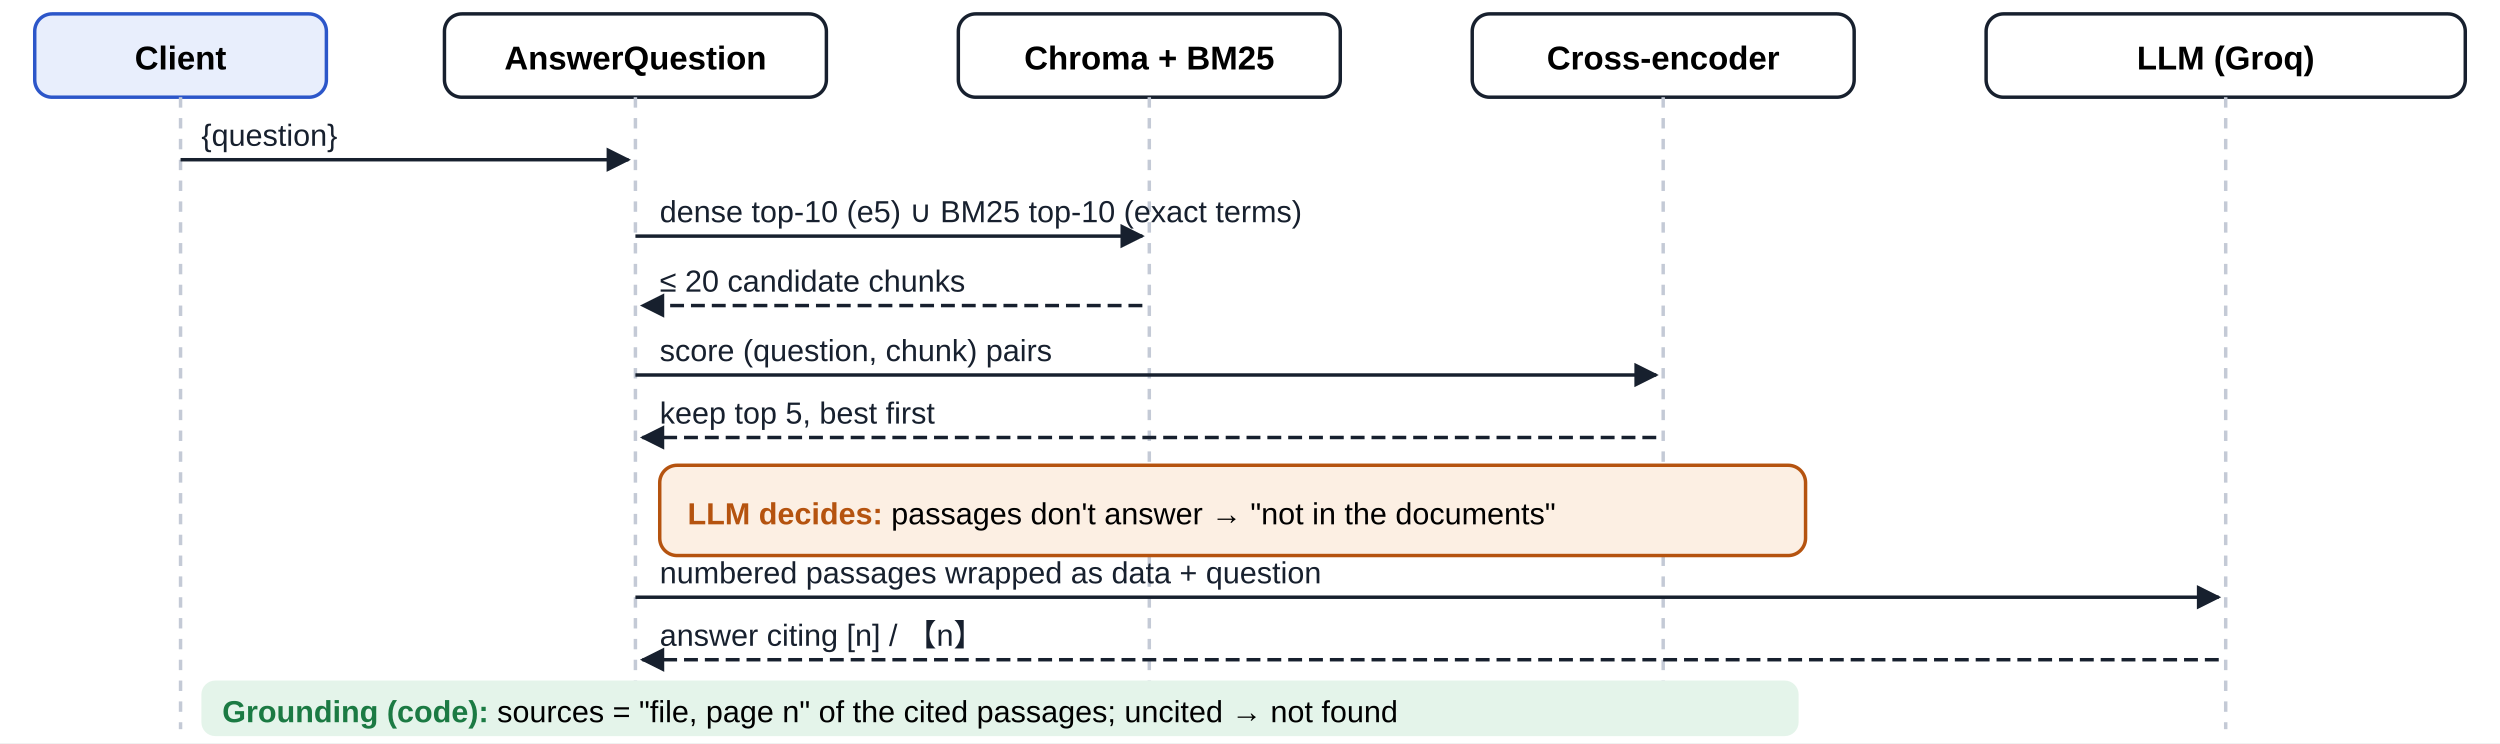
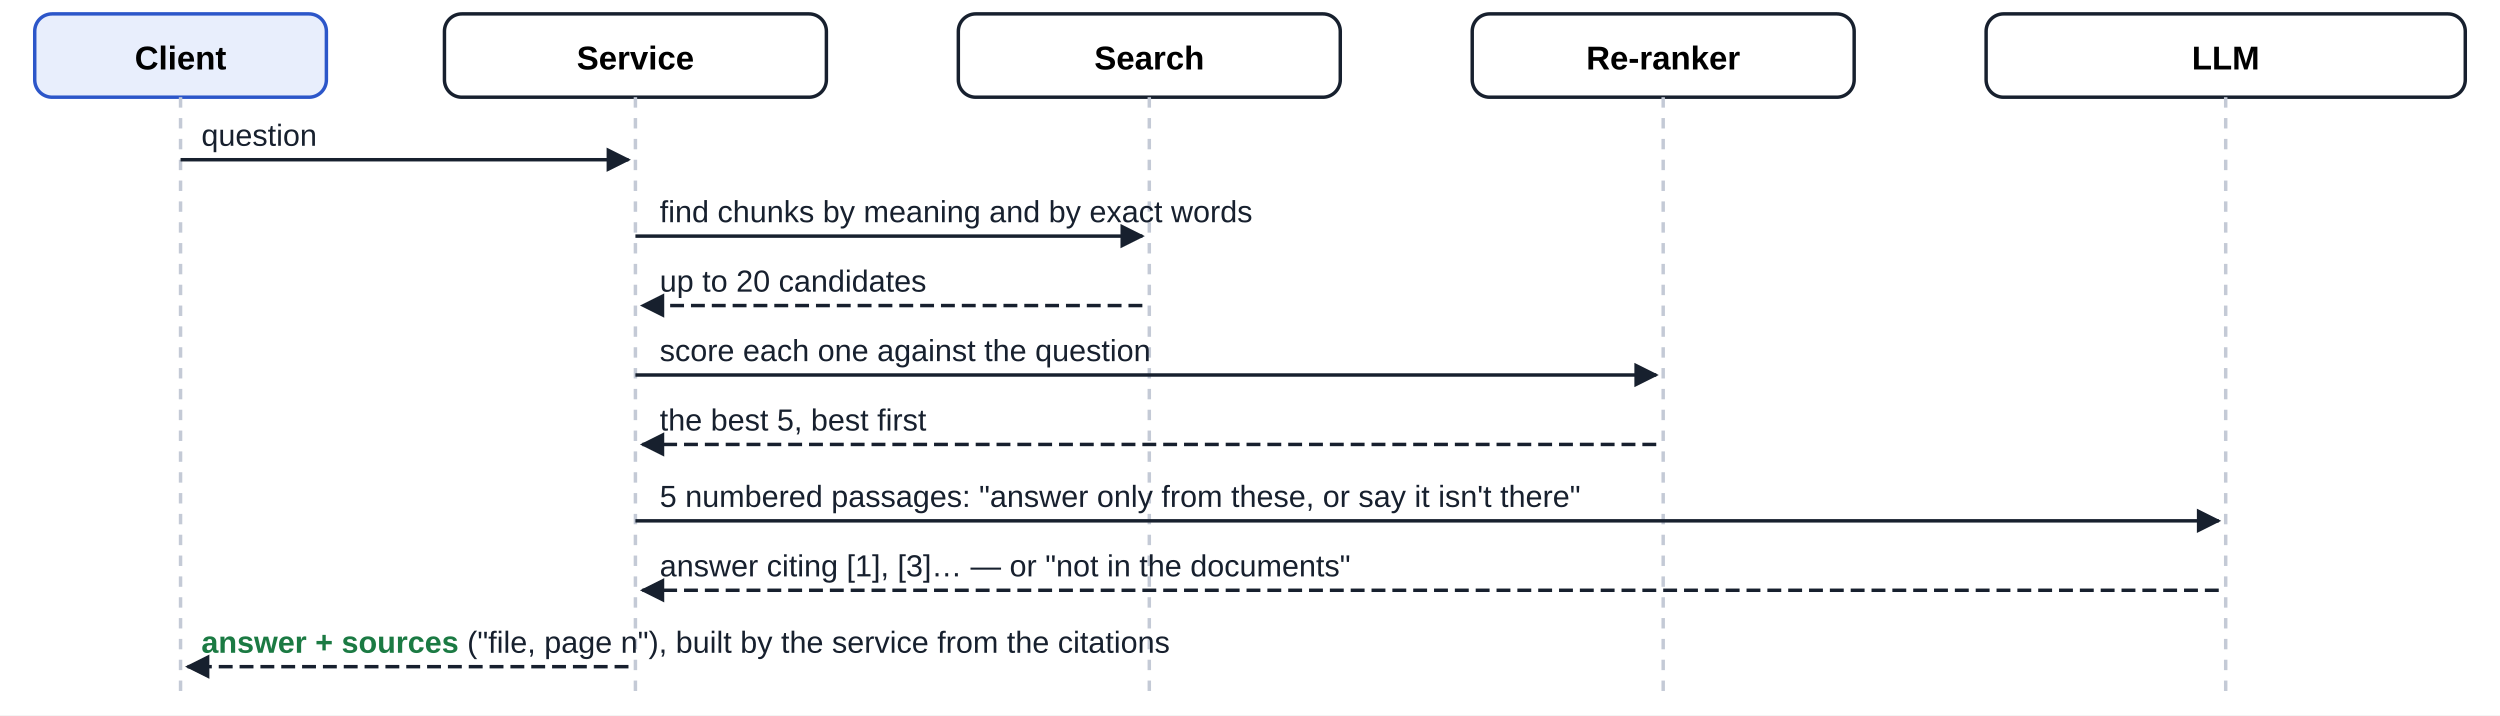
- <svg xmlns="http://www.w3.org/2000/svg" viewBox="0 0 720 214" role="img" aria-label="Ask sequence">
-   <style>text{font-family:"Segoe UI",Arial,sans-serif}.mono{font-family:Consolas,"Courier New",monospace}</style>
+ <svg xmlns="http://www.w3.org/2000/svg" viewBox="0 0 720 206" role="img" aria-label="Answering a question">
+   <style>text{font-family:"Segoe UI",Arial,sans-serif}</style>
  <rect width="100%" height="100%" fill="#ffffff" />
  <defs>
-     <marker id="a3" viewBox="0 0 10 10" refX="9" refY="5" markerWidth="7" markerHeight="7" orient="auto">
+     <marker id="s1" viewBox="0 0 10 10" refX="9" refY="5" markerWidth="7" markerHeight="7" orient="auto">
      <path d="M0,0 L10,5 L0,10 z" fill="#17202e" />
    </marker>
  </defs>
  <g font-size="9.5" font-weight="700" text-anchor="middle">
    <rect x="10" y="4" width="84" height="24" rx="5" fill="#e8eefc" stroke="#2c56c9" />
    <text x="52" y="20">Client</text>
    <rect x="128" y="4" width="110" height="24" rx="5" fill="#fff" stroke="#17202e" />
-     <text x="183" y="20">AnswerQuestion</text>
+     <text x="183" y="20">Service</text>
    <rect x="276" y="4" width="110" height="24" rx="5" fill="#fff" stroke="#17202e" />
-     <text x="331" y="20">Chroma + BM25</text>
+     <text x="331" y="20">Search</text>
    <rect x="424" y="4" width="110" height="24" rx="5" fill="#fff" stroke="#17202e" />
-     <text x="479" y="20">Cross-encoder</text>
+     <text x="479" y="20">Re-ranker</text>
    <rect x="572" y="4" width="138" height="24" rx="5" fill="#fff" stroke="#17202e" />
-     <text x="641" y="20">LLM (Groq)</text>
+     <text x="641" y="20">LLM</text>
  </g>
  <g stroke="#c4cad6" stroke-dasharray="3 3">
-     <line x1="52" y1="28" x2="52" y2="210" />
-     <line x1="183" y1="28" x2="183" y2="210" />
-     <line x1="331" y1="28" x2="331" y2="210" />
-     <line x1="479" y1="28" x2="479" y2="210" />
-     <line x1="641" y1="28" x2="641" y2="210" />
+     <line x1="52" y1="28" x2="52" y2="200" />
+     <line x1="183" y1="28" x2="183" y2="200" />
+     <line x1="331" y1="28" x2="331" y2="200" />
+     <line x1="479" y1="28" x2="479" y2="200" />
+     <line x1="641" y1="28" x2="641" y2="200" />
  </g>
-   <g font-size="8.8" stroke="#17202e">
-     <line x1="52" y1="46" x2="181" y2="46" marker-end="url(#a3)" />
-     <line x1="183" y1="68" x2="329" y2="68" marker-end="url(#a3)" />
-     <line x1="329" y1="88" x2="185" y2="88" marker-end="url(#a3)" stroke-dasharray="4 2" />
-     <line x1="183" y1="108" x2="477" y2="108" marker-end="url(#a3)" />
-     <line x1="477" y1="126" x2="185" y2="126" marker-end="url(#a3)" stroke-dasharray="4 2" />
-     <line x1="183" y1="172" x2="639" y2="172" marker-end="url(#a3)" />
-     <line x1="639" y1="190" x2="185" y2="190" marker-end="url(#a3)" stroke-dasharray="4 2" />
+   <g stroke="#17202e">
+     <line x1="52" y1="46" x2="181" y2="46" marker-end="url(#s1)" />
+     <line x1="183" y1="68" x2="329" y2="68" marker-end="url(#s1)" />
+     <line x1="329" y1="88" x2="185" y2="88" marker-end="url(#s1)" stroke-dasharray="4 2" />
+     <line x1="183" y1="108" x2="477" y2="108" marker-end="url(#s1)" />
+     <line x1="477" y1="128" x2="185" y2="128" marker-end="url(#s1)" stroke-dasharray="4 2" />
+     <line x1="183" y1="150" x2="639" y2="150" marker-end="url(#s1)" />
+     <line x1="639" y1="170" x2="185" y2="170" marker-end="url(#s1)" stroke-dasharray="4 2" />
+     <line x1="181" y1="192" x2="54" y2="192" marker-end="url(#s1)" stroke-dasharray="4 2" />
  </g>
  <g font-size="8.8" fill="#17202e">
-     <text x="58" y="42">{question}</text>
-     <text x="190" y="64">dense top-10 (e5) ∪ BM25 top-10 (exact terms)</text>
-     <text x="190" y="84">≤ 20 candidate chunks</text>
-     <text x="190" y="104">score (question, chunk) pairs</text>
-     <text x="190" y="122">keep top 5, best first</text>
+     <text x="58" y="42">question</text>
+     <text x="190" y="64">find chunks by meaning and by exact words</text>
+     <text x="190" y="84">up to 20 candidates</text>
+     <text x="190" y="104">score each one against the question</text>
+     <text x="190" y="124">the best 5, best first</text>
+     <text x="190" y="146">5 numbered passages: "answer only from these, or say it isn't there"</text>
+     <text x="190" y="166">answer citing [1], [3]… — or "not in the documents"</text>
+     <text x="58" y="188">
+       <tspan font-weight="700" fill="#1b7a43">answer + sources</tspan> ("file, page n"), built by the service from the citations</text>
  </g>
-   <rect x="190" y="134" width="330" height="26" rx="5" fill="#fcefe3" stroke="#b5530f" />
-   <text x="198" y="151" font-size="8.8">
-     <tspan font-weight="700" fill="#b5530f">LLM decides:</tspan> passages don't answer → "not in the documents"</text>
-   <g font-size="8.8" fill="#17202e">
-     <text x="190" y="168">numbered passages wrapped as data + question</text>
-     <text x="190" y="186">answer citing [n] / 【n】</text>
-   </g>
-   <rect x="58" y="196" width="460" height="16" rx="4" fill="#e4f4ea" />
-   <text x="64" y="208" font-size="8.8">
-     <tspan font-weight="700" fill="#1b7a43">Grounding (code):</tspan> sources = "file, page n" of the cited passages; uncited → not found</text>
</svg>
